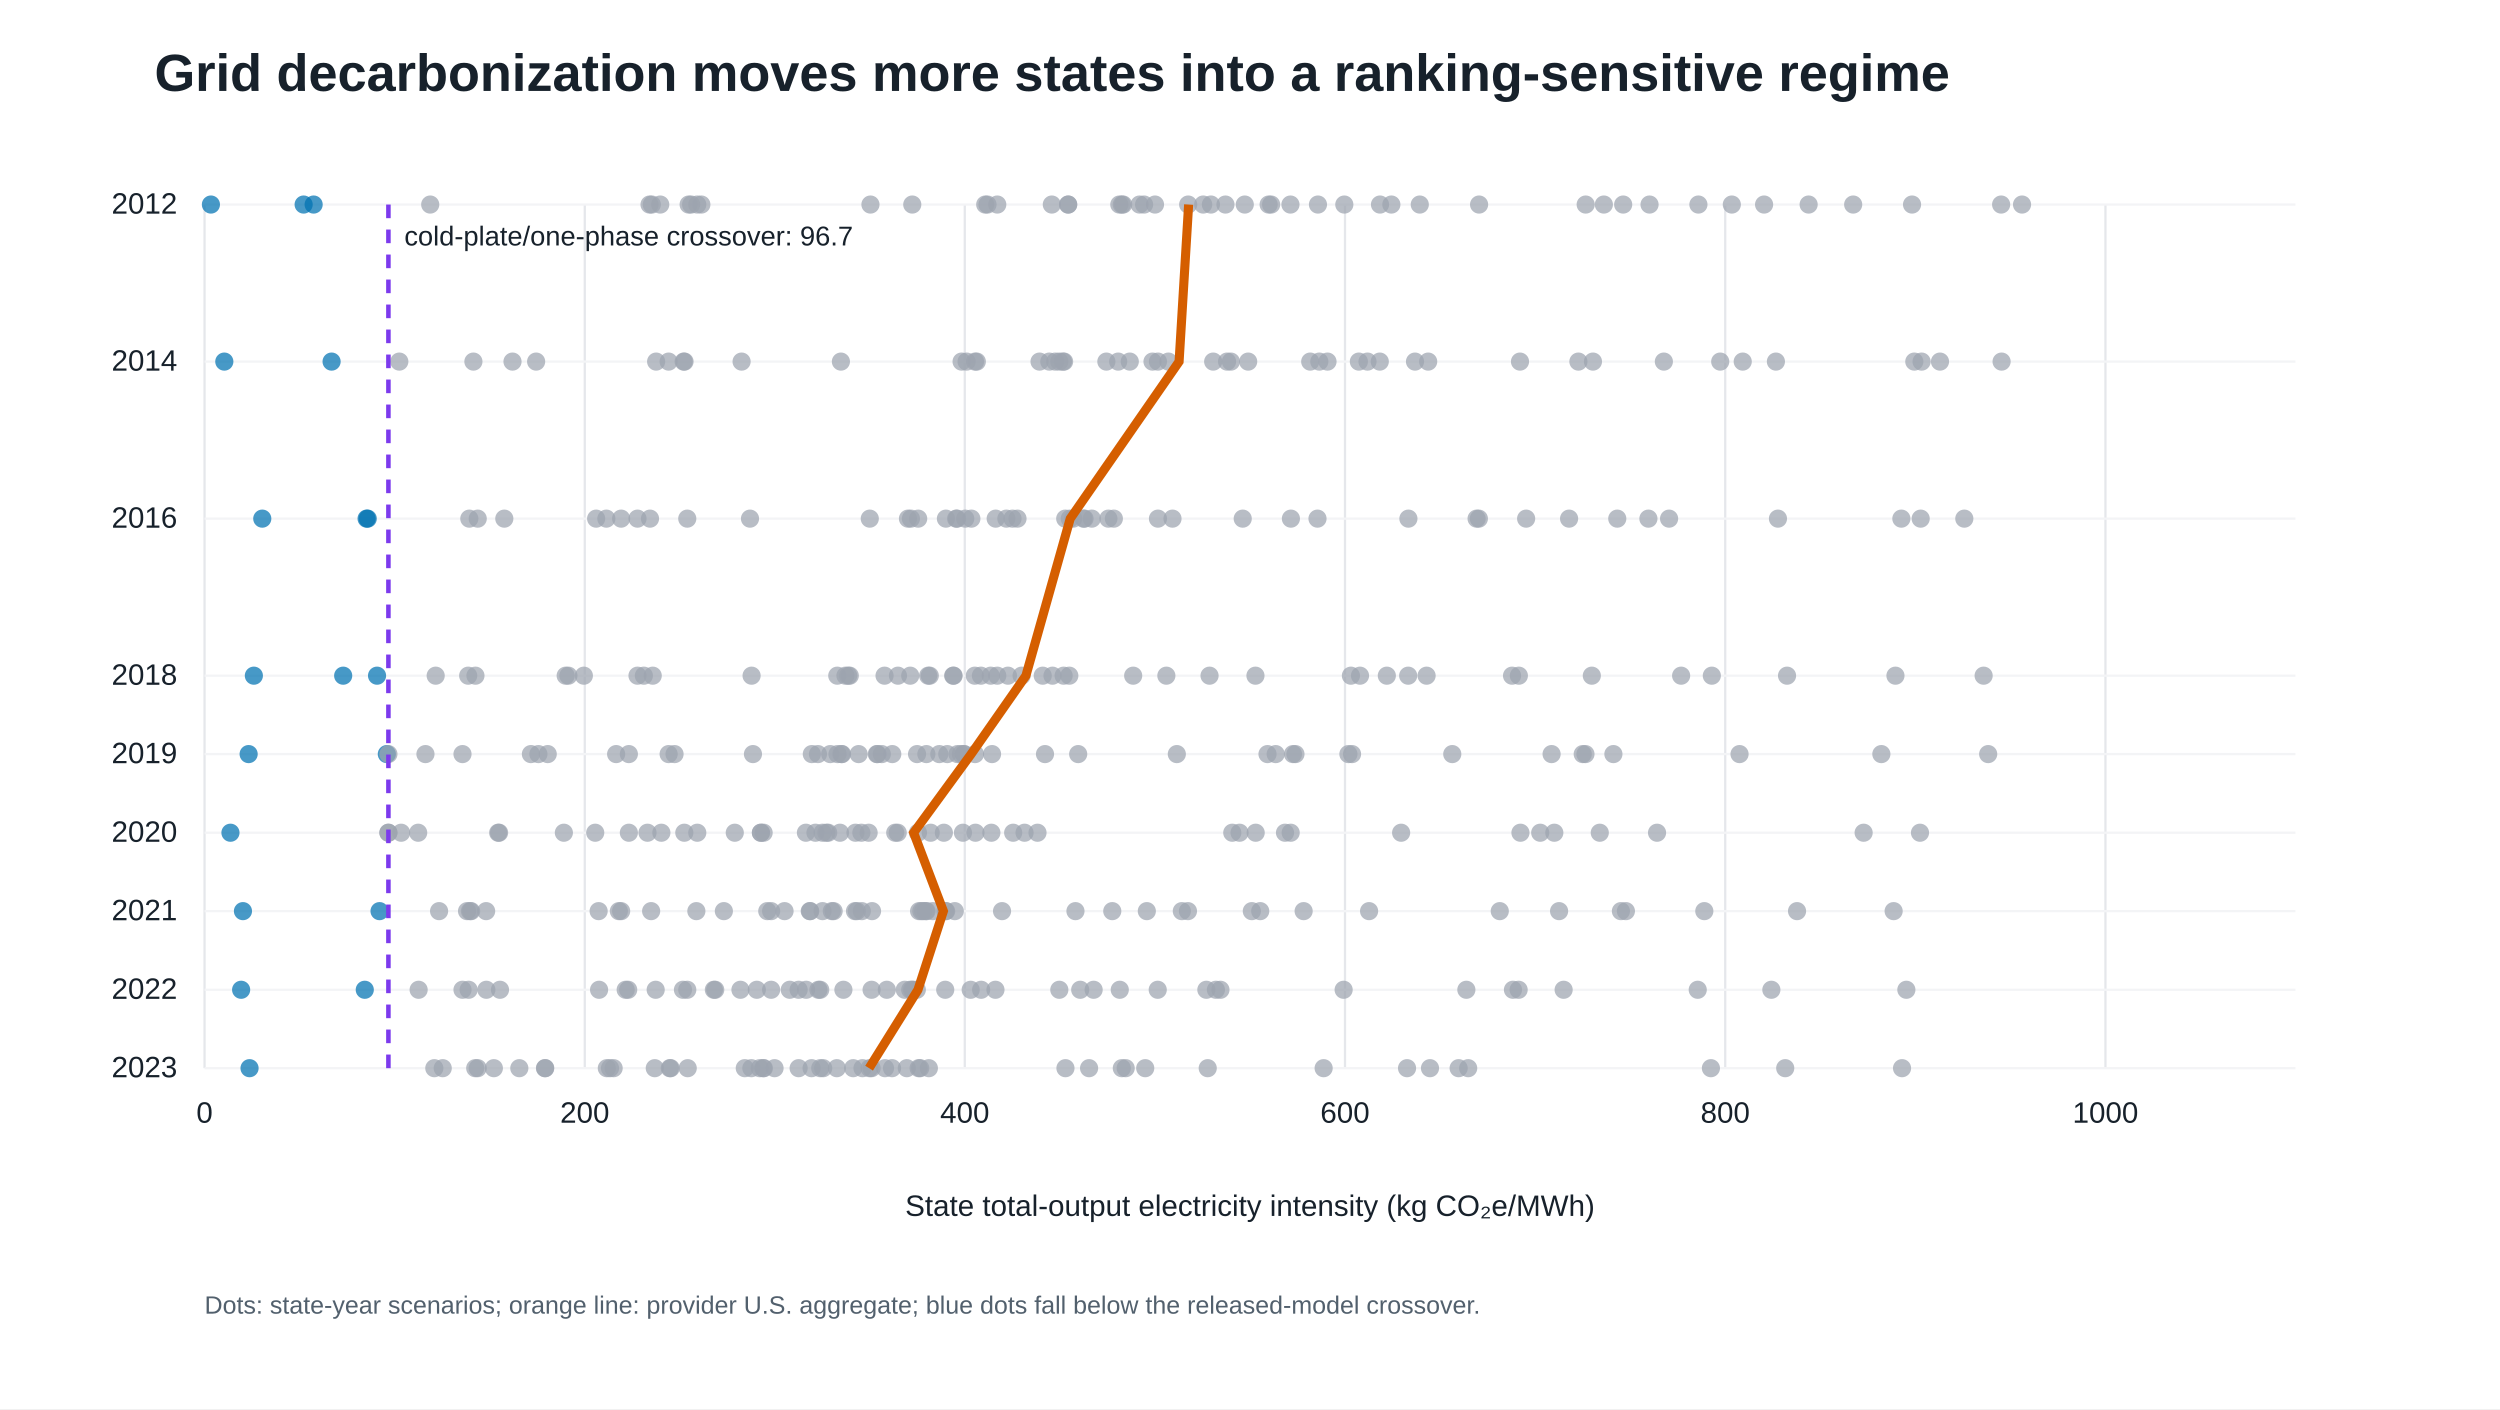
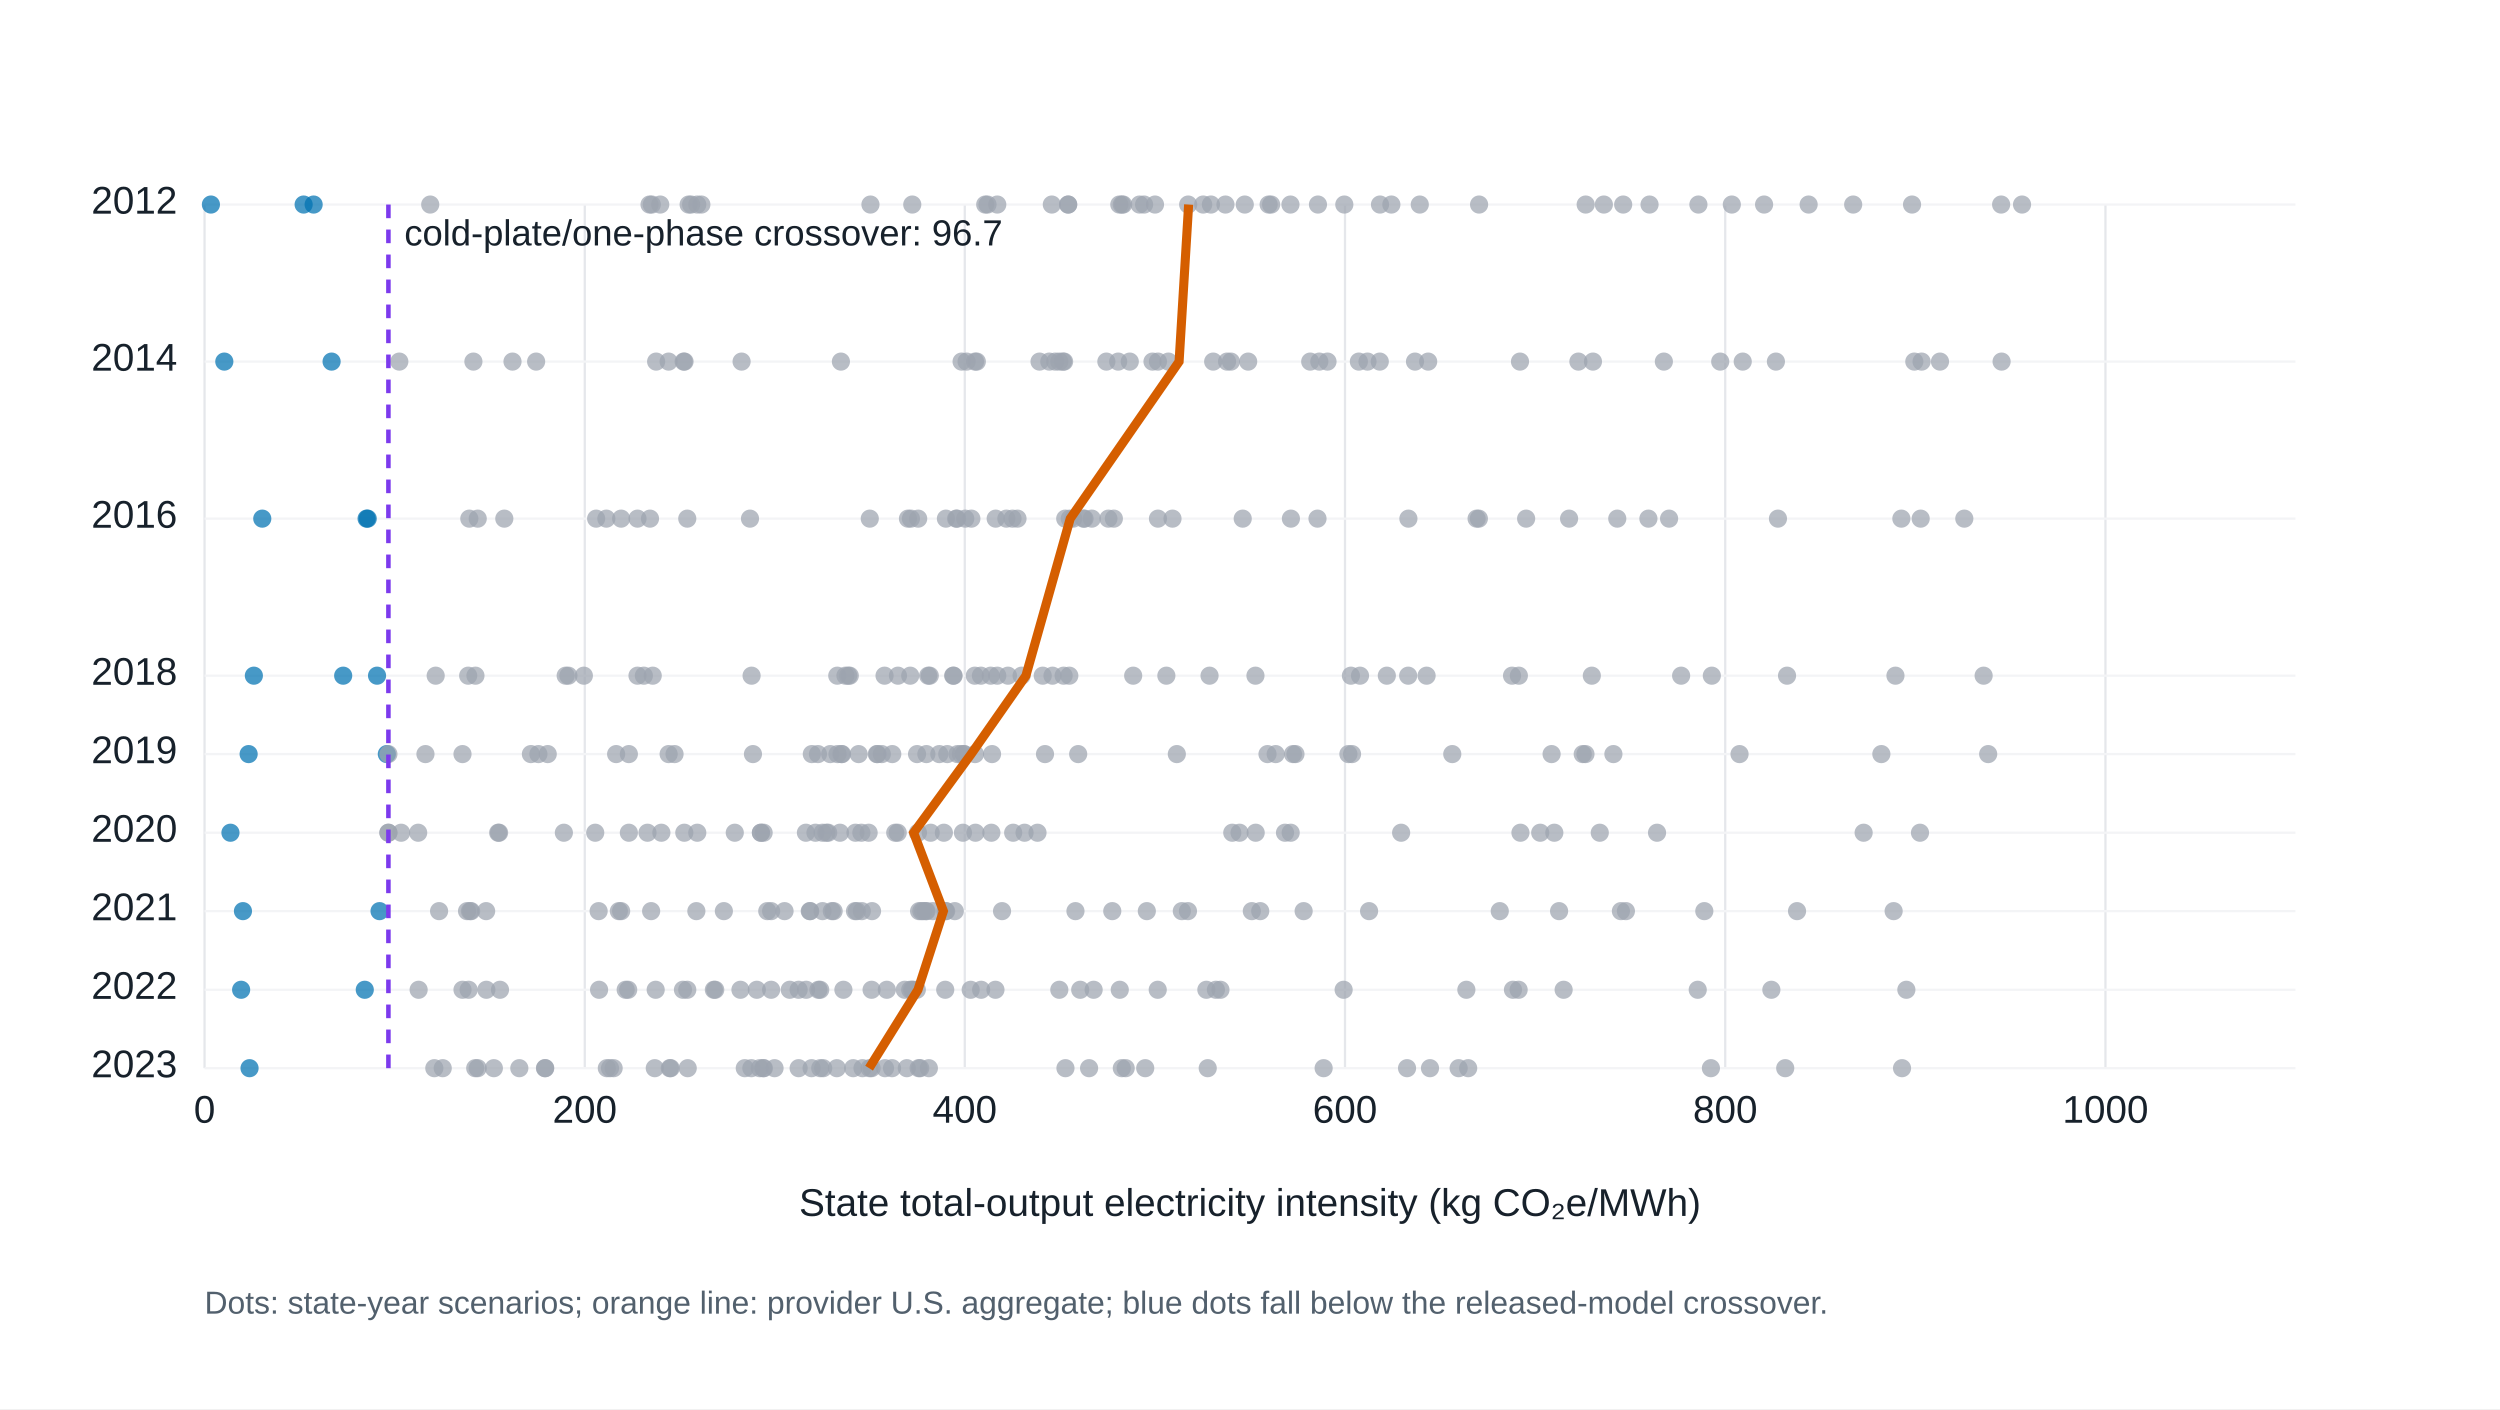
<svg xmlns="http://www.w3.org/2000/svg" width="1100" height="620" viewBox="0 0 1100 620" role="img" aria-label="Grid decarbonization moves more states into a ranking-sensitive regime">
-   <style>text{font-family:Arial,sans-serif;fill:#17212b}.title{font-size:23px;font-weight:700}.axis{font-size:13px}.label{font-size:12px}.note{font-size:11px;fill:#52606d}</style>
+   <style>text{font-family:Arial,sans-serif;fill:#17212b}.title{font-size:23px;font-weight:700}.axis{font-size:17px}.label{font-size:16px}.note{font-size:14px;fill:#52606d}</style>
  <rect width="100%" height="100%" fill="white" />
-   <text class="title" x="68" y="40">Grid decarbonization moves more states into a ranking-sensitive regime</text>
  <line x1="90.0" y1="90" x2="90.0" y2="470" stroke="#E5E7EB" />
  <text class="axis" x="90.0" y="494" text-anchor="middle">0</text>
  <line x1="257.3" y1="90" x2="257.3" y2="470" stroke="#E5E7EB" />
  <text class="axis" x="257.3" y="494" text-anchor="middle">200</text>
  <line x1="424.5" y1="90" x2="424.5" y2="470" stroke="#E5E7EB" />
  <text class="axis" x="424.5" y="494" text-anchor="middle">400</text>
  <line x1="591.8" y1="90" x2="591.8" y2="470" stroke="#E5E7EB" />
  <text class="axis" x="591.8" y="494" text-anchor="middle">600</text>
  <line x1="759.1" y1="90" x2="759.1" y2="470" stroke="#E5E7EB" />
  <text class="axis" x="759.1" y="494" text-anchor="middle">800</text>
  <line x1="926.4" y1="90" x2="926.4" y2="470" stroke="#E5E7EB" />
  <text class="axis" x="926.4" y="494" text-anchor="middle">1000</text>
  <line x1="90" y1="90.0" x2="1010" y2="90.0" stroke="#F3F4F6" />
  <text class="axis" x="78" y="94.0" text-anchor="end">2012</text>
  <line x1="90" y1="159.1" x2="1010" y2="159.1" stroke="#F3F4F6" />
  <text class="axis" x="78" y="163.1" text-anchor="end">2014</text>
  <line x1="90" y1="228.2" x2="1010" y2="228.2" stroke="#F3F4F6" />
  <text class="axis" x="78" y="232.2" text-anchor="end">2016</text>
  <line x1="90" y1="297.3" x2="1010" y2="297.3" stroke="#F3F4F6" />
  <text class="axis" x="78" y="301.3" text-anchor="end">2018</text>
  <line x1="90" y1="331.8" x2="1010" y2="331.8" stroke="#F3F4F6" />
  <text class="axis" x="78" y="335.8" text-anchor="end">2019</text>
  <line x1="90" y1="366.4" x2="1010" y2="366.4" stroke="#F3F4F6" />
  <text class="axis" x="78" y="370.4" text-anchor="end">2020</text>
  <line x1="90" y1="400.9" x2="1010" y2="400.9" stroke="#F3F4F6" />
  <text class="axis" x="78" y="404.9" text-anchor="end">2021</text>
  <line x1="90" y1="435.5" x2="1010" y2="435.5" stroke="#F3F4F6" />
  <text class="axis" x="78" y="439.5" text-anchor="end">2022</text>
  <line x1="90" y1="470.0" x2="1010" y2="470.0" stroke="#F3F4F6" />
  <text class="axis" x="78" y="474.0" text-anchor="end">2023</text>
  <circle cx="503.4" cy="90.0" r="4" fill="#9CA3AF" opacity="0.72" />
  <circle cx="470.0" cy="90.0" r="4" fill="#9CA3AF" opacity="0.72" />
  <circle cx="559.3" cy="90.0" r="4" fill="#9CA3AF" opacity="0.72" />
  <circle cx="493.6" cy="90.0" r="4" fill="#9CA3AF" opacity="0.72" />
  <circle cx="308.6" cy="90.0" r="4" fill="#9CA3AF" opacity="0.72" />
  <circle cx="725.8" cy="90.0" r="4" fill="#9CA3AF" opacity="0.72" />
  <circle cx="290.5" cy="90.0" r="4" fill="#9CA3AF" opacity="0.72" />
  <circle cx="558.2" cy="90.0" r="4" fill="#9CA3AF" opacity="0.72" />
  <circle cx="567.8" cy="90.0" r="4" fill="#9CA3AF" opacity="0.72" />
  <circle cx="522.8" cy="90.0" r="4" fill="#9CA3AF" opacity="0.72" />
  <circle cx="501.4" cy="90.0" r="4" fill="#9CA3AF" opacity="0.72" />
  <circle cx="650.8" cy="90.0" r="4" fill="#9CA3AF" opacity="0.72" />
  <circle cx="624.7" cy="90.0" r="4" fill="#9CA3AF" opacity="0.72" />
  <circle cx="133.6" cy="90.0" r="4" fill="#0072B2" opacity="0.72" />
  <circle cx="470.0" cy="90.0" r="4" fill="#9CA3AF" opacity="0.72" />
  <circle cx="815.4" cy="90.0" r="4" fill="#9CA3AF" opacity="0.72" />
  <circle cx="697.7" cy="90.0" r="4" fill="#9CA3AF" opacity="0.72" />
  <circle cx="880.5" cy="90.0" r="4" fill="#9CA3AF" opacity="0.72" />
  <circle cx="529.4" cy="90.0" r="4" fill="#9CA3AF" opacity="0.72" />
  <circle cx="433.5" cy="90.0" r="4" fill="#9CA3AF" opacity="0.72" />
  <circle cx="539.2" cy="90.0" r="4" fill="#9CA3AF" opacity="0.72" />
  <circle cx="306.8" cy="90.0" r="4" fill="#9CA3AF" opacity="0.72" />
  <circle cx="591.5" cy="90.0" r="4" fill="#9CA3AF" opacity="0.72" />
  <circle cx="532.8" cy="90.0" r="4" fill="#9CA3AF" opacity="0.72" />
  <circle cx="747.3" cy="90.0" r="4" fill="#9CA3AF" opacity="0.72" />
  <circle cx="462.8" cy="90.0" r="4" fill="#9CA3AF" opacity="0.72" />
  <circle cx="579.9" cy="90.0" r="4" fill="#9CA3AF" opacity="0.72" />
  <circle cx="492.5" cy="90.0" r="4" fill="#9CA3AF" opacity="0.72" />
  <circle cx="795.8" cy="90.0" r="4" fill="#9CA3AF" opacity="0.72" />
  <circle cx="714.2" cy="90.0" r="4" fill="#9CA3AF" opacity="0.72" />
  <circle cx="285.8" cy="90.0" r="4" fill="#9CA3AF" opacity="0.72" />
  <circle cx="286.8" cy="90.0" r="4" fill="#9CA3AF" opacity="0.72" />
  <circle cx="762.0" cy="90.0" r="4" fill="#9CA3AF" opacity="0.72" />
  <circle cx="438.8" cy="90.0" r="4" fill="#9CA3AF" opacity="0.72" />
  <circle cx="304.1" cy="90.0" r="4" fill="#9CA3AF" opacity="0.72" />
  <circle cx="705.7" cy="90.0" r="4" fill="#9CA3AF" opacity="0.72" />
  <circle cx="612.2" cy="90.0" r="4" fill="#9CA3AF" opacity="0.72" />
  <circle cx="189.3" cy="90.0" r="4" fill="#9CA3AF" opacity="0.72" />
  <circle cx="494.2" cy="90.0" r="4" fill="#9CA3AF" opacity="0.72" />
  <circle cx="434.5" cy="90.0" r="4" fill="#9CA3AF" opacity="0.72" />
  <circle cx="383.0" cy="90.0" r="4" fill="#9CA3AF" opacity="0.72" />
  <circle cx="303.0" cy="90.0" r="4" fill="#9CA3AF" opacity="0.72" />
  <circle cx="508.2" cy="90.0" r="4" fill="#9CA3AF" opacity="0.72" />
  <circle cx="547.7" cy="90.0" r="4" fill="#9CA3AF" opacity="0.72" />
  <circle cx="776.2" cy="90.0" r="4" fill="#9CA3AF" opacity="0.72" />
  <circle cx="401.4" cy="90.0" r="4" fill="#9CA3AF" opacity="0.72" />
  <circle cx="92.8" cy="90.0" r="4" fill="#0072B2" opacity="0.72" />
  <circle cx="138.0" cy="90.0" r="4" fill="#0072B2" opacity="0.72" />
  <circle cx="607.2" cy="90.0" r="4" fill="#9CA3AF" opacity="0.72" />
  <circle cx="841.3" cy="90.0" r="4" fill="#9CA3AF" opacity="0.72" />
  <circle cx="889.7" cy="90.0" r="4" fill="#9CA3AF" opacity="0.72" />
  <circle cx="423.1" cy="159.1" r="4" fill="#9CA3AF" opacity="0.72" />
  <circle cx="492.0" cy="159.1" r="4" fill="#9CA3AF" opacity="0.72" />
  <circle cx="580.5" cy="159.1" r="4" fill="#9CA3AF" opacity="0.72" />
  <circle cx="514.1" cy="159.1" r="4" fill="#9CA3AF" opacity="0.72" />
  <circle cx="300.8" cy="159.1" r="4" fill="#9CA3AF" opacity="0.72" />
  <circle cx="694.5" cy="159.1" r="4" fill="#9CA3AF" opacity="0.72" />
  <circle cx="294.2" cy="159.1" r="4" fill="#9CA3AF" opacity="0.72" />
  <circle cx="539.9" cy="159.1" r="4" fill="#9CA3AF" opacity="0.72" />
  <circle cx="486.8" cy="159.1" r="4" fill="#9CA3AF" opacity="0.72" />
  <circle cx="507.1" cy="159.1" r="4" fill="#9CA3AF" opacity="0.72" />
  <circle cx="509.5" cy="159.1" r="4" fill="#9CA3AF" opacity="0.72" />
  <circle cx="597.9" cy="159.1" r="4" fill="#9CA3AF" opacity="0.72" />
  <circle cx="601.7" cy="159.1" r="4" fill="#9CA3AF" opacity="0.72" />
  <circle cx="145.9" cy="159.1" r="4" fill="#0072B2" opacity="0.72" />
  <circle cx="468.2" cy="159.1" r="4" fill="#9CA3AF" opacity="0.72" />
  <circle cx="842.3" cy="159.1" r="4" fill="#9CA3AF" opacity="0.72" />
  <circle cx="628.4" cy="159.1" r="4" fill="#9CA3AF" opacity="0.72" />
  <circle cx="880.7" cy="159.1" r="4" fill="#9CA3AF" opacity="0.72" />
  <circle cx="461.7" cy="159.1" r="4" fill="#9CA3AF" opacity="0.72" />
  <circle cx="429.8" cy="159.1" r="4" fill="#9CA3AF" opacity="0.72" />
  <circle cx="533.8" cy="159.1" r="4" fill="#9CA3AF" opacity="0.72" />
  <circle cx="225.5" cy="159.1" r="4" fill="#9CA3AF" opacity="0.72" />
  <circle cx="576.5" cy="159.1" r="4" fill="#9CA3AF" opacity="0.72" />
  <circle cx="549.2" cy="159.1" r="4" fill="#9CA3AF" opacity="0.72" />
  <circle cx="756.9" cy="159.1" r="4" fill="#9CA3AF" opacity="0.72" />
  <circle cx="466.1" cy="159.1" r="4" fill="#9CA3AF" opacity="0.72" />
  <circle cx="584.1" cy="159.1" r="4" fill="#9CA3AF" opacity="0.72" />
  <circle cx="464.3" cy="159.1" r="4" fill="#9CA3AF" opacity="0.72" />
  <circle cx="781.4" cy="159.1" r="4" fill="#9CA3AF" opacity="0.72" />
  <circle cx="622.6" cy="159.1" r="4" fill="#9CA3AF" opacity="0.72" />
  <circle cx="235.9" cy="159.1" r="4" fill="#9CA3AF" opacity="0.72" />
  <circle cx="301.2" cy="159.1" r="4" fill="#9CA3AF" opacity="0.72" />
  <circle cx="732.1" cy="159.1" r="4" fill="#9CA3AF" opacity="0.72" />
  <circle cx="457.4" cy="159.1" r="4" fill="#9CA3AF" opacity="0.72" />
  <circle cx="288.7" cy="159.1" r="4" fill="#9CA3AF" opacity="0.72" />
  <circle cx="700.9" cy="159.1" r="4" fill="#9CA3AF" opacity="0.72" />
  <circle cx="607.1" cy="159.1" r="4" fill="#9CA3AF" opacity="0.72" />
  <circle cx="208.3" cy="159.1" r="4" fill="#9CA3AF" opacity="0.72" />
  <circle cx="467.7" cy="159.1" r="4" fill="#9CA3AF" opacity="0.72" />
  <circle cx="429.0" cy="159.1" r="4" fill="#9CA3AF" opacity="0.72" />
  <circle cx="370.0" cy="159.1" r="4" fill="#9CA3AF" opacity="0.72" />
  <circle cx="326.3" cy="159.1" r="4" fill="#9CA3AF" opacity="0.72" />
  <circle cx="497.1" cy="159.1" r="4" fill="#9CA3AF" opacity="0.72" />
  <circle cx="541.6" cy="159.1" r="4" fill="#9CA3AF" opacity="0.72" />
  <circle cx="766.8" cy="159.1" r="4" fill="#9CA3AF" opacity="0.72" />
  <circle cx="425.3" cy="159.1" r="4" fill="#9CA3AF" opacity="0.72" />
  <circle cx="98.7" cy="159.1" r="4" fill="#0072B2" opacity="0.72" />
  <circle cx="175.7" cy="159.1" r="4" fill="#9CA3AF" opacity="0.72" />
  <circle cx="668.8" cy="159.1" r="4" fill="#9CA3AF" opacity="0.72" />
  <circle cx="845.5" cy="159.1" r="4" fill="#9CA3AF" opacity="0.72" />
  <circle cx="853.6" cy="159.1" r="4" fill="#9CA3AF" opacity="0.72" />
  <circle cx="442.8" cy="228.2" r="4" fill="#9CA3AF" opacity="0.72" />
  <circle cx="438.1" cy="228.2" r="4" fill="#9CA3AF" opacity="0.72" />
  <circle cx="515.9" cy="228.2" r="4" fill="#9CA3AF" opacity="0.72" />
  <circle cx="445.5" cy="228.2" r="4" fill="#9CA3AF" opacity="0.72" />
  <circle cx="262.3" cy="228.2" r="4" fill="#9CA3AF" opacity="0.72" />
  <circle cx="650.7" cy="228.2" r="4" fill="#9CA3AF" opacity="0.72" />
  <circle cx="280.5" cy="228.2" r="4" fill="#9CA3AF" opacity="0.72" />
  <circle cx="273.3" cy="228.2" r="4" fill="#9CA3AF" opacity="0.72" />
  <circle cx="427.4" cy="228.2" r="4" fill="#9CA3AF" opacity="0.72" />
  <circle cx="480.4" cy="228.2" r="4" fill="#9CA3AF" opacity="0.72" />
  <circle cx="472.2" cy="228.2" r="4" fill="#9CA3AF" opacity="0.72" />
  <circle cx="671.5" cy="228.2" r="4" fill="#9CA3AF" opacity="0.72" />
  <circle cx="470.7" cy="228.2" r="4" fill="#9CA3AF" opacity="0.72" />
  <circle cx="161.8" cy="228.2" r="4" fill="#0072B2" opacity="0.72" />
  <circle cx="399.5" cy="228.2" r="4" fill="#9CA3AF" opacity="0.72" />
  <circle cx="782.3" cy="228.2" r="4" fill="#9CA3AF" opacity="0.72" />
  <circle cx="546.8" cy="228.2" r="4" fill="#9CA3AF" opacity="0.72" />
  <circle cx="836.6" cy="228.2" r="4" fill="#9CA3AF" opacity="0.72" />
  <circle cx="424.7" cy="228.2" r="4" fill="#9CA3AF" opacity="0.72" />
  <circle cx="404.0" cy="228.2" r="4" fill="#9CA3AF" opacity="0.72" />
  <circle cx="476.7" cy="228.2" r="4" fill="#9CA3AF" opacity="0.72" />
  <circle cx="221.9" cy="228.2" r="4" fill="#9CA3AF" opacity="0.72" />
  <circle cx="509.5" cy="228.2" r="4" fill="#9CA3AF" opacity="0.72" />
  <circle cx="477.2" cy="228.2" r="4" fill="#9CA3AF" opacity="0.72" />
  <circle cx="734.4" cy="228.2" r="4" fill="#9CA3AF" opacity="0.72" />
  <circle cx="447.7" cy="228.2" r="4" fill="#9CA3AF" opacity="0.72" />
  <circle cx="568.0" cy="228.2" r="4" fill="#9CA3AF" opacity="0.72" />
  <circle cx="421.1" cy="228.2" r="4" fill="#9CA3AF" opacity="0.72" />
  <circle cx="725.3" cy="228.2" r="4" fill="#9CA3AF" opacity="0.72" />
  <circle cx="579.7" cy="228.2" r="4" fill="#9CA3AF" opacity="0.72" />
  <circle cx="210.2" cy="228.2" r="4" fill="#9CA3AF" opacity="0.72" />
  <circle cx="302.4" cy="228.2" r="4" fill="#9CA3AF" opacity="0.72" />
  <circle cx="690.4" cy="228.2" r="4" fill="#9CA3AF" opacity="0.72" />
  <circle cx="382.7" cy="228.2" r="4" fill="#9CA3AF" opacity="0.72" />
  <circle cx="266.8" cy="228.2" r="4" fill="#9CA3AF" opacity="0.72" />
  <circle cx="649.7" cy="228.2" r="4" fill="#9CA3AF" opacity="0.72" />
  <circle cx="487.7" cy="228.2" r="4" fill="#9CA3AF" opacity="0.72" />
  <circle cx="206.5" cy="228.2" r="4" fill="#9CA3AF" opacity="0.72" />
  <circle cx="416.2" cy="228.2" r="4" fill="#9CA3AF" opacity="0.72" />
  <circle cx="420.7" cy="228.2" r="4" fill="#9CA3AF" opacity="0.72" />
  <circle cx="330.0" cy="228.2" r="4" fill="#9CA3AF" opacity="0.72" />
  <circle cx="286.0" cy="228.2" r="4" fill="#9CA3AF" opacity="0.72" />
  <circle cx="468.7" cy="228.2" r="4" fill="#9CA3AF" opacity="0.72" />
  <circle cx="490.1" cy="228.2" r="4" fill="#9CA3AF" opacity="0.72" />
  <circle cx="711.6" cy="228.2" r="4" fill="#9CA3AF" opacity="0.72" />
  <circle cx="400.8" cy="228.2" r="4" fill="#9CA3AF" opacity="0.72" />
  <circle cx="115.4" cy="228.2" r="4" fill="#0072B2" opacity="0.72" />
  <circle cx="161.3" cy="228.2" r="4" fill="#0072B2" opacity="0.72" />
  <circle cx="619.7" cy="228.2" r="4" fill="#9CA3AF" opacity="0.72" />
  <circle cx="845.1" cy="228.2" r="4" fill="#9CA3AF" opacity="0.72" />
  <circle cx="864.3" cy="228.2" r="4" fill="#9CA3AF" opacity="0.72" />
  <circle cx="435.9" cy="297.3" r="4" fill="#9CA3AF" opacity="0.72" />
  <circle cx="419.4" cy="297.3" r="4" fill="#9CA3AF" opacity="0.72" />
  <circle cx="552.4" cy="297.3" r="4" fill="#9CA3AF" opacity="0.72" />
  <circle cx="458.8" cy="297.3" r="4" fill="#9CA3AF" opacity="0.72" />
  <circle cx="250.1" cy="297.3" r="4" fill="#9CA3AF" opacity="0.72" />
  <circle cx="610.2" cy="297.3" r="4" fill="#9CA3AF" opacity="0.72" />
  <circle cx="283.3" cy="297.3" r="4" fill="#9CA3AF" opacity="0.72" />
  <circle cx="256.9" cy="297.3" r="4" fill="#9CA3AF" opacity="0.72" />
  <circle cx="431.6" cy="297.3" r="4" fill="#9CA3AF" opacity="0.72" />
  <circle cx="449.5" cy="297.3" r="4" fill="#9CA3AF" opacity="0.72" />
  <circle cx="443.5" cy="297.3" r="4" fill="#9CA3AF" opacity="0.72" />
  <circle cx="668.3" cy="297.3" r="4" fill="#9CA3AF" opacity="0.72" />
  <circle cx="498.6" cy="297.3" r="4" fill="#9CA3AF" opacity="0.72" />
  <circle cx="151.0" cy="297.3" r="4" fill="#0072B2" opacity="0.72" />
  <circle cx="400.5" cy="297.3" r="4" fill="#9CA3AF" opacity="0.72" />
  <circle cx="753.2" cy="297.3" r="4" fill="#9CA3AF" opacity="0.72" />
  <circle cx="468.0" cy="297.3" r="4" fill="#9CA3AF" opacity="0.72" />
  <circle cx="786.3" cy="297.3" r="4" fill="#9CA3AF" opacity="0.72" />
  <circle cx="408.4" cy="297.3" r="4" fill="#9CA3AF" opacity="0.72" />
  <circle cx="368.4" cy="297.3" r="4" fill="#9CA3AF" opacity="0.72" />
  <circle cx="409.1" cy="297.3" r="4" fill="#9CA3AF" opacity="0.72" />
  <circle cx="191.7" cy="297.3" r="4" fill="#9CA3AF" opacity="0.72" />
  <circle cx="513.2" cy="297.3" r="4" fill="#9CA3AF" opacity="0.72" />
  <circle cx="470.5" cy="297.3" r="4" fill="#9CA3AF" opacity="0.72" />
  <circle cx="739.7" cy="297.3" r="4" fill="#9CA3AF" opacity="0.72" />
  <circle cx="438.8" cy="297.3" r="4" fill="#9CA3AF" opacity="0.72" />
  <circle cx="532.2" cy="297.3" r="4" fill="#9CA3AF" opacity="0.72" />
  <circle cx="395.1" cy="297.3" r="4" fill="#9CA3AF" opacity="0.72" />
  <circle cx="665.3" cy="297.3" r="4" fill="#9CA3AF" opacity="0.72" />
  <circle cx="627.7" cy="297.3" r="4" fill="#9CA3AF" opacity="0.72" />
  <circle cx="206.0" cy="297.3" r="4" fill="#9CA3AF" opacity="0.72" />
  <circle cx="280.5" cy="297.3" r="4" fill="#9CA3AF" opacity="0.72" />
  <circle cx="598.4" cy="297.3" r="4" fill="#9CA3AF" opacity="0.72" />
  <circle cx="373.2" cy="297.3" r="4" fill="#9CA3AF" opacity="0.72" />
  <circle cx="248.9" cy="297.3" r="4" fill="#9CA3AF" opacity="0.72" />
  <circle cx="594.4" cy="297.3" r="4" fill="#9CA3AF" opacity="0.72" />
  <circle cx="428.9" cy="297.3" r="4" fill="#9CA3AF" opacity="0.72" />
  <circle cx="209.2" cy="297.3" r="4" fill="#9CA3AF" opacity="0.72" />
  <circle cx="389.2" cy="297.3" r="4" fill="#9CA3AF" opacity="0.72" />
  <circle cx="419.6" cy="297.3" r="4" fill="#9CA3AF" opacity="0.72" />
  <circle cx="330.7" cy="297.3" r="4" fill="#9CA3AF" opacity="0.72" />
  <circle cx="287.2" cy="297.3" r="4" fill="#9CA3AF" opacity="0.72" />
  <circle cx="373.9" cy="297.3" r="4" fill="#9CA3AF" opacity="0.72" />
  <circle cx="463.1" cy="297.3" r="4" fill="#9CA3AF" opacity="0.72" />
  <circle cx="700.4" cy="297.3" r="4" fill="#9CA3AF" opacity="0.72" />
  <circle cx="372.0" cy="297.3" r="4" fill="#9CA3AF" opacity="0.72" />
  <circle cx="111.7" cy="297.3" r="4" fill="#0072B2" opacity="0.72" />
  <circle cx="165.9" cy="297.3" r="4" fill="#0072B2" opacity="0.72" />
  <circle cx="619.6" cy="297.3" r="4" fill="#9CA3AF" opacity="0.72" />
  <circle cx="834.0" cy="297.3" r="4" fill="#9CA3AF" opacity="0.72" />
  <circle cx="872.8" cy="297.3" r="4" fill="#9CA3AF" opacity="0.72" />
  <circle cx="459.8" cy="331.8" r="4" fill="#9CA3AF" opacity="0.72" />
  <circle cx="388.0" cy="331.8" r="4" fill="#9CA3AF" opacity="0.72" />
  <circle cx="517.8" cy="331.8" r="4" fill="#9CA3AF" opacity="0.72" />
  <circle cx="421.3" cy="331.8" r="4" fill="#9CA3AF" opacity="0.72" />
  <circle cx="236.9" cy="331.8" r="4" fill="#9CA3AF" opacity="0.72" />
  <circle cx="594.9" cy="331.8" r="4" fill="#9CA3AF" opacity="0.72" />
  <circle cx="271.1" cy="331.8" r="4" fill="#9CA3AF" opacity="0.72" />
  <circle cx="392.6" cy="331.8" r="4" fill="#9CA3AF" opacity="0.72" />
  <circle cx="359.9" cy="331.8" r="4" fill="#9CA3AF" opacity="0.72" />
  <circle cx="422.8" cy="331.8" r="4" fill="#9CA3AF" opacity="0.72" />
  <circle cx="424.2" cy="331.8" r="4" fill="#9CA3AF" opacity="0.72" />
  <circle cx="682.7" cy="331.8" r="4" fill="#9CA3AF" opacity="0.72" />
  <circle cx="416.8" cy="331.8" r="4" fill="#9CA3AF" opacity="0.72" />
  <circle cx="170.2" cy="331.8" r="4" fill="#0072B2" opacity="0.72" />
  <circle cx="365.3" cy="331.8" r="4" fill="#9CA3AF" opacity="0.72" />
  <circle cx="709.9" cy="331.8" r="4" fill="#9CA3AF" opacity="0.72" />
  <circle cx="429.0" cy="331.8" r="4" fill="#9CA3AF" opacity="0.72" />
  <circle cx="765.4" cy="331.8" r="4" fill="#9CA3AF" opacity="0.72" />
  <circle cx="403.5" cy="331.8" r="4" fill="#9CA3AF" opacity="0.72" />
  <circle cx="386.1" cy="331.8" r="4" fill="#9CA3AF" opacity="0.72" />
  <circle cx="370.2" cy="331.8" r="4" fill="#9CA3AF" opacity="0.72" />
  <circle cx="170.9" cy="331.8" r="4" fill="#9CA3AF" opacity="0.72" />
  <circle cx="474.4" cy="331.8" r="4" fill="#9CA3AF" opacity="0.72" />
  <circle cx="424.1" cy="331.8" r="4" fill="#9CA3AF" opacity="0.72" />
  <circle cx="696.4" cy="331.8" r="4" fill="#9CA3AF" opacity="0.72" />
  <circle cx="407.6" cy="331.8" r="4" fill="#9CA3AF" opacity="0.72" />
  <circle cx="568.9" cy="331.8" r="4" fill="#9CA3AF" opacity="0.72" />
  <circle cx="385.8" cy="331.8" r="4" fill="#9CA3AF" opacity="0.72" />
  <circle cx="639.0" cy="331.8" r="4" fill="#9CA3AF" opacity="0.72" />
  <circle cx="570.0" cy="331.8" r="4" fill="#9CA3AF" opacity="0.72" />
  <circle cx="187.2" cy="331.8" r="4" fill="#9CA3AF" opacity="0.72" />
  <circle cx="296.8" cy="331.8" r="4" fill="#9CA3AF" opacity="0.72" />
  <circle cx="593.3" cy="331.8" r="4" fill="#9CA3AF" opacity="0.72" />
  <circle cx="370.5" cy="331.8" r="4" fill="#9CA3AF" opacity="0.72" />
  <circle cx="233.6" cy="331.8" r="4" fill="#9CA3AF" opacity="0.72" />
  <circle cx="561.3" cy="331.8" r="4" fill="#9CA3AF" opacity="0.72" />
  <circle cx="368.5" cy="331.8" r="4" fill="#9CA3AF" opacity="0.72" />
  <circle cx="241.0" cy="331.8" r="4" fill="#9CA3AF" opacity="0.72" />
  <circle cx="377.8" cy="331.8" r="4" fill="#9CA3AF" opacity="0.72" />
  <circle cx="413.3" cy="331.8" r="4" fill="#9CA3AF" opacity="0.72" />
  <circle cx="294.2" cy="331.8" r="4" fill="#9CA3AF" opacity="0.72" />
  <circle cx="276.7" cy="331.8" r="4" fill="#9CA3AF" opacity="0.72" />
  <circle cx="357.2" cy="331.8" r="4" fill="#9CA3AF" opacity="0.72" />
  <circle cx="436.5" cy="331.8" r="4" fill="#9CA3AF" opacity="0.72" />
  <circle cx="697.6" cy="331.8" r="4" fill="#9CA3AF" opacity="0.72" />
  <circle cx="331.3" cy="331.8" r="4" fill="#9CA3AF" opacity="0.72" />
  <circle cx="109.4" cy="331.8" r="4" fill="#0072B2" opacity="0.72" />
  <circle cx="203.5" cy="331.8" r="4" fill="#9CA3AF" opacity="0.72" />
  <circle cx="557.7" cy="331.8" r="4" fill="#9CA3AF" opacity="0.72" />
  <circle cx="827.8" cy="331.8" r="4" fill="#9CA3AF" opacity="0.72" />
  <circle cx="874.8" cy="331.8" r="4" fill="#9CA3AF" opacity="0.72" />
  <circle cx="456.5" cy="366.4" r="4" fill="#9CA3AF" opacity="0.72" />
  <circle cx="363.6" cy="366.4" r="4" fill="#9CA3AF" opacity="0.72" />
  <circle cx="450.8" cy="366.4" r="4" fill="#9CA3AF" opacity="0.72" />
  <circle cx="369.6" cy="366.4" r="4" fill="#9CA3AF" opacity="0.72" />
  <circle cx="261.9" cy="366.4" r="4" fill="#9CA3AF" opacity="0.72" />
  <circle cx="552.5" cy="366.4" r="4" fill="#9CA3AF" opacity="0.72" />
  <circle cx="291.0" cy="366.4" r="4" fill="#9CA3AF" opacity="0.72" />
  <circle cx="393.9" cy="366.4" r="4" fill="#9CA3AF" opacity="0.72" />
  <circle cx="376.4" cy="366.4" r="4" fill="#9CA3AF" opacity="0.72" />
  <circle cx="409.5" cy="366.4" r="4" fill="#9CA3AF" opacity="0.72" />
  <circle cx="364.4" cy="366.4" r="4" fill="#9CA3AF" opacity="0.72" />
  <circle cx="669.0" cy="366.4" r="4" fill="#9CA3AF" opacity="0.72" />
  <circle cx="323.3" cy="366.4" r="4" fill="#9CA3AF" opacity="0.72" />
  <circle cx="170.9" cy="366.4" r="4" fill="#9CA3AF" opacity="0.72" />
  <circle cx="301.1" cy="366.4" r="4" fill="#9CA3AF" opacity="0.72" />
  <circle cx="677.7" cy="366.4" r="4" fill="#9CA3AF" opacity="0.72" />
  <circle cx="395.0" cy="366.4" r="4" fill="#9CA3AF" opacity="0.72" />
  <circle cx="729.1" cy="366.4" r="4" fill="#9CA3AF" opacity="0.72" />
  <circle cx="379.0" cy="366.4" r="4" fill="#9CA3AF" opacity="0.72" />
  <circle cx="423.7" cy="366.4" r="4" fill="#9CA3AF" opacity="0.72" />
  <circle cx="334.8" cy="366.4" r="4" fill="#9CA3AF" opacity="0.72" />
  <circle cx="176.5" cy="366.4" r="4" fill="#9CA3AF" opacity="0.72" />
  <circle cx="445.8" cy="366.4" r="4" fill="#9CA3AF" opacity="0.72" />
  <circle cx="382.2" cy="366.4" r="4" fill="#9CA3AF" opacity="0.72" />
  <circle cx="703.9" cy="366.4" r="4" fill="#9CA3AF" opacity="0.72" />
  <circle cx="429.2" cy="366.4" r="4" fill="#9CA3AF" opacity="0.72" />
  <circle cx="436.2" cy="366.4" r="4" fill="#9CA3AF" opacity="0.72" />
  <circle cx="336.0" cy="366.4" r="4" fill="#9CA3AF" opacity="0.72" />
  <circle cx="616.5" cy="366.4" r="4" fill="#9CA3AF" opacity="0.72" />
  <circle cx="545.4" cy="366.4" r="4" fill="#9CA3AF" opacity="0.72" />
  <circle cx="184.0" cy="366.4" r="4" fill="#9CA3AF" opacity="0.72" />
  <circle cx="276.7" cy="366.4" r="4" fill="#9CA3AF" opacity="0.72" />
  <circle cx="567.9" cy="366.4" r="4" fill="#9CA3AF" opacity="0.72" />
  <circle cx="361.9" cy="366.4" r="4" fill="#9CA3AF" opacity="0.72" />
  <circle cx="248.1" cy="366.4" r="4" fill="#9CA3AF" opacity="0.72" />
  <circle cx="565.4" cy="366.4" r="4" fill="#9CA3AF" opacity="0.72" />
  <circle cx="358.8" cy="366.4" r="4" fill="#9CA3AF" opacity="0.72" />
  <circle cx="219.6" cy="366.4" r="4" fill="#9CA3AF" opacity="0.72" />
  <circle cx="354.6" cy="366.4" r="4" fill="#9CA3AF" opacity="0.72" />
  <circle cx="403.9" cy="366.4" r="4" fill="#9CA3AF" opacity="0.72" />
  <circle cx="284.9" cy="366.4" r="4" fill="#9CA3AF" opacity="0.72" />
  <circle cx="219.2" cy="366.4" r="4" fill="#9CA3AF" opacity="0.72" />
  <circle cx="306.8" cy="366.4" r="4" fill="#9CA3AF" opacity="0.72" />
  <circle cx="415.3" cy="366.4" r="4" fill="#9CA3AF" opacity="0.72" />
  <circle cx="683.9" cy="366.4" r="4" fill="#9CA3AF" opacity="0.72" />
  <circle cx="334.8" cy="366.4" r="4" fill="#9CA3AF" opacity="0.72" />
  <circle cx="101.4" cy="366.4" r="4" fill="#0072B2" opacity="0.72" />
  <circle cx="170.9" cy="366.4" r="4" fill="#9CA3AF" opacity="0.72" />
  <circle cx="542.2" cy="366.4" r="4" fill="#9CA3AF" opacity="0.72" />
  <circle cx="820.0" cy="366.4" r="4" fill="#9CA3AF" opacity="0.72" />
  <circle cx="844.8" cy="366.4" r="4" fill="#9CA3AF" opacity="0.72" />
  <circle cx="440.9" cy="400.9" r="4" fill="#9CA3AF" opacity="0.72" />
  <circle cx="376.2" cy="400.9" r="4" fill="#9CA3AF" opacity="0.72" />
  <circle cx="504.6" cy="400.9" r="4" fill="#9CA3AF" opacity="0.72" />
  <circle cx="366.0" cy="400.9" r="4" fill="#9CA3AF" opacity="0.72" />
  <circle cx="272.3" cy="400.9" r="4" fill="#9CA3AF" opacity="0.72" />
  <circle cx="554.5" cy="400.9" r="4" fill="#9CA3AF" opacity="0.72" />
  <circle cx="286.5" cy="400.9" r="4" fill="#9CA3AF" opacity="0.72" />
  <circle cx="337.6" cy="400.9" r="4" fill="#9CA3AF" opacity="0.72" />
  <circle cx="420.1" cy="400.9" r="4" fill="#9CA3AF" opacity="0.72" />
  <circle cx="407.7" cy="400.9" r="4" fill="#9CA3AF" opacity="0.72" />
  <circle cx="379.2" cy="400.9" r="4" fill="#9CA3AF" opacity="0.72" />
  <circle cx="659.9" cy="400.9" r="4" fill="#9CA3AF" opacity="0.72" />
  <circle cx="383.7" cy="400.9" r="4" fill="#9CA3AF" opacity="0.72" />
  <circle cx="193.2" cy="400.9" r="4" fill="#9CA3AF" opacity="0.72" />
  <circle cx="339.3" cy="400.9" r="4" fill="#9CA3AF" opacity="0.72" />
  <circle cx="713.2" cy="400.9" r="4" fill="#9CA3AF" opacity="0.72" />
  <circle cx="410.4" cy="400.9" r="4" fill="#9CA3AF" opacity="0.72" />
  <circle cx="749.9" cy="400.9" r="4" fill="#9CA3AF" opacity="0.72" />
  <circle cx="404.4" cy="400.9" r="4" fill="#9CA3AF" opacity="0.72" />
  <circle cx="416.0" cy="400.9" r="4" fill="#9CA3AF" opacity="0.72" />
  <circle cx="356.3" cy="400.9" r="4" fill="#9CA3AF" opacity="0.72" />
  <circle cx="207.3" cy="400.9" r="4" fill="#9CA3AF" opacity="0.72" />
  <circle cx="473.2" cy="400.9" r="4" fill="#9CA3AF" opacity="0.72" />
  <circle cx="405.4" cy="400.9" r="4" fill="#9CA3AF" opacity="0.72" />
  <circle cx="715.4" cy="400.9" r="4" fill="#9CA3AF" opacity="0.72" />
  <circle cx="407.3" cy="400.9" r="4" fill="#9CA3AF" opacity="0.72" />
  <circle cx="489.4" cy="400.9" r="4" fill="#9CA3AF" opacity="0.72" />
  <circle cx="345.2" cy="400.9" r="4" fill="#9CA3AF" opacity="0.72" />
  <circle cx="602.4" cy="400.9" r="4" fill="#9CA3AF" opacity="0.72" />
  <circle cx="520.0" cy="400.9" r="4" fill="#9CA3AF" opacity="0.72" />
  <circle cx="206.8" cy="400.9" r="4" fill="#9CA3AF" opacity="0.72" />
  <circle cx="273.3" cy="400.9" r="4" fill="#9CA3AF" opacity="0.72" />
  <circle cx="522.7" cy="400.9" r="4" fill="#9CA3AF" opacity="0.72" />
  <circle cx="361.9" cy="400.9" r="4" fill="#9CA3AF" opacity="0.72" />
  <circle cx="263.4" cy="400.9" r="4" fill="#9CA3AF" opacity="0.72" />
  <circle cx="550.8" cy="400.9" r="4" fill="#9CA3AF" opacity="0.72" />
  <circle cx="377.0" cy="400.9" r="4" fill="#9CA3AF" opacity="0.72" />
  <circle cx="213.9" cy="400.9" r="4" fill="#9CA3AF" opacity="0.72" />
  <circle cx="366.8" cy="400.9" r="4" fill="#9CA3AF" opacity="0.72" />
  <circle cx="406.2" cy="400.9" r="4" fill="#9CA3AF" opacity="0.72" />
  <circle cx="306.4" cy="400.9" r="4" fill="#9CA3AF" opacity="0.72" />
  <circle cx="205.5" cy="400.9" r="4" fill="#9CA3AF" opacity="0.72" />
  <circle cx="356.5" cy="400.9" r="4" fill="#9CA3AF" opacity="0.72" />
  <circle cx="416.3" cy="400.9" r="4" fill="#9CA3AF" opacity="0.72" />
  <circle cx="686.0" cy="400.9" r="4" fill="#9CA3AF" opacity="0.72" />
  <circle cx="318.5" cy="400.9" r="4" fill="#9CA3AF" opacity="0.72" />
  <circle cx="106.9" cy="400.9" r="4" fill="#0072B2" opacity="0.72" />
  <circle cx="167.0" cy="400.9" r="4" fill="#0072B2" opacity="0.72" />
  <circle cx="573.6" cy="400.9" r="4" fill="#9CA3AF" opacity="0.72" />
  <circle cx="833.2" cy="400.9" r="4" fill="#9CA3AF" opacity="0.72" />
  <circle cx="790.7" cy="400.9" r="4" fill="#9CA3AF" opacity="0.72" />
  <circle cx="438.0" cy="435.5" r="4" fill="#9CA3AF" opacity="0.72" />
  <circle cx="390.2" cy="435.5" r="4" fill="#9CA3AF" opacity="0.72" />
  <circle cx="492.7" cy="435.5" r="4" fill="#9CA3AF" opacity="0.72" />
  <circle cx="360.1" cy="435.5" r="4" fill="#9CA3AF" opacity="0.72" />
  <circle cx="263.6" cy="435.5" r="4" fill="#9CA3AF" opacity="0.72" />
  <circle cx="535.0" cy="435.5" r="4" fill="#9CA3AF" opacity="0.72" />
  <circle cx="288.5" cy="435.5" r="4" fill="#9CA3AF" opacity="0.72" />
  <circle cx="300.5" cy="435.5" r="4" fill="#9CA3AF" opacity="0.72" />
  <circle cx="431.7" cy="435.5" r="4" fill="#9CA3AF" opacity="0.72" />
  <circle cx="400.5" cy="435.5" r="4" fill="#9CA3AF" opacity="0.72" />
  <circle cx="371.1" cy="435.5" r="4" fill="#9CA3AF" opacity="0.72" />
  <circle cx="645.2" cy="435.5" r="4" fill="#9CA3AF" opacity="0.72" />
  <circle cx="325.8" cy="435.5" r="4" fill="#9CA3AF" opacity="0.72" />
  <circle cx="184.2" cy="435.5" r="4" fill="#9CA3AF" opacity="0.72" />
  <circle cx="314.7" cy="435.5" r="4" fill="#9CA3AF" opacity="0.72" />
  <circle cx="688.0" cy="435.5" r="4" fill="#9CA3AF" opacity="0.72" />
  <circle cx="403.4" cy="435.5" r="4" fill="#9CA3AF" opacity="0.72" />
  <circle cx="747.0" cy="435.5" r="4" fill="#9CA3AF" opacity="0.72" />
  <circle cx="401.3" cy="435.5" r="4" fill="#9CA3AF" opacity="0.72" />
  <circle cx="415.9" cy="435.5" r="4" fill="#9CA3AF" opacity="0.72" />
  <circle cx="333.0" cy="435.5" r="4" fill="#9CA3AF" opacity="0.72" />
  <circle cx="220.0" cy="435.5" r="4" fill="#9CA3AF" opacity="0.72" />
  <circle cx="475.3" cy="435.5" r="4" fill="#9CA3AF" opacity="0.72" />
  <circle cx="383.5" cy="435.5" r="4" fill="#9CA3AF" opacity="0.72" />
  <circle cx="665.7" cy="435.5" r="4" fill="#9CA3AF" opacity="0.72" />
  <circle cx="427.1" cy="435.5" r="4" fill="#9CA3AF" opacity="0.72" />
  <circle cx="481.2" cy="435.5" r="4" fill="#9CA3AF" opacity="0.72" />
  <circle cx="339.3" cy="435.5" r="4" fill="#9CA3AF" opacity="0.72" />
  <circle cx="591.2" cy="435.5" r="4" fill="#9CA3AF" opacity="0.72" />
  <circle cx="509.4" cy="435.5" r="4" fill="#9CA3AF" opacity="0.72" />
  <circle cx="206.2" cy="435.5" r="4" fill="#9CA3AF" opacity="0.72" />
  <circle cx="275.3" cy="435.5" r="4" fill="#9CA3AF" opacity="0.72" />
  <circle cx="466.1" cy="435.5" r="4" fill="#9CA3AF" opacity="0.72" />
  <circle cx="347.5" cy="435.5" r="4" fill="#9CA3AF" opacity="0.72" />
  <circle cx="276.4" cy="435.5" r="4" fill="#9CA3AF" opacity="0.72" />
  <circle cx="530.8" cy="435.5" r="4" fill="#9CA3AF" opacity="0.72" />
  <circle cx="351.4" cy="435.5" r="4" fill="#9CA3AF" opacity="0.72" />
  <circle cx="203.5" cy="435.5" r="4" fill="#9CA3AF" opacity="0.72" />
  <circle cx="360.9" cy="435.5" r="4" fill="#9CA3AF" opacity="0.72" />
  <circle cx="398.1" cy="435.5" r="4" fill="#9CA3AF" opacity="0.72" />
  <circle cx="302.4" cy="435.5" r="4" fill="#9CA3AF" opacity="0.72" />
  <circle cx="214.0" cy="435.5" r="4" fill="#9CA3AF" opacity="0.72" />
  <circle cx="354.7" cy="435.5" r="4" fill="#9CA3AF" opacity="0.72" />
  <circle cx="401.8" cy="435.5" r="4" fill="#9CA3AF" opacity="0.72" />
  <circle cx="668.2" cy="435.5" r="4" fill="#9CA3AF" opacity="0.72" />
  <circle cx="314.1" cy="435.5" r="4" fill="#9CA3AF" opacity="0.72" />
  <circle cx="106.1" cy="435.5" r="4" fill="#0072B2" opacity="0.72" />
  <circle cx="160.5" cy="435.5" r="4" fill="#0072B2" opacity="0.72" />
  <circle cx="537.0" cy="435.5" r="4" fill="#9CA3AF" opacity="0.72" />
  <circle cx="838.8" cy="435.5" r="4" fill="#9CA3AF" opacity="0.72" />
  <circle cx="779.4" cy="435.5" r="4" fill="#9CA3AF" opacity="0.72" />
  <circle cx="399.0" cy="470.0" r="4" fill="#9CA3AF" opacity="0.72" />
  <circle cx="360.9" cy="470.0" r="4" fill="#9CA3AF" opacity="0.72" />
  <circle cx="468.8" cy="470.0" r="4" fill="#9CA3AF" opacity="0.72" />
  <circle cx="351.4" cy="470.0" r="4" fill="#9CA3AF" opacity="0.72" />
  <circle cx="239.8" cy="470.0" r="4" fill="#9CA3AF" opacity="0.72" />
  <circle cx="503.9" cy="470.0" r="4" fill="#9CA3AF" opacity="0.72" />
  <circle cx="295.1" cy="470.0" r="4" fill="#9CA3AF" opacity="0.72" />
  <circle cx="239.9" cy="470.0" r="4" fill="#9CA3AF" opacity="0.72" />
  <circle cx="357.1" cy="470.0" r="4" fill="#9CA3AF" opacity="0.72" />
  <circle cx="389.4" cy="470.0" r="4" fill="#9CA3AF" opacity="0.72" />
  <circle cx="362.2" cy="470.0" r="4" fill="#9CA3AF" opacity="0.72" />
  <circle cx="619.1" cy="470.0" r="4" fill="#9CA3AF" opacity="0.72" />
  <circle cx="330.6" cy="470.0" r="4" fill="#9CA3AF" opacity="0.72" />
  <circle cx="209.1" cy="470.0" r="4" fill="#9CA3AF" opacity="0.72" />
  <circle cx="270.0" cy="470.0" r="4" fill="#9CA3AF" opacity="0.72" />
  <circle cx="646.0" cy="470.0" r="4" fill="#9CA3AF" opacity="0.72" />
  <circle cx="368.2" cy="470.0" r="4" fill="#9CA3AF" opacity="0.72" />
  <circle cx="752.8" cy="470.0" r="4" fill="#9CA3AF" opacity="0.72" />
  <circle cx="379.5" cy="470.0" r="4" fill="#9CA3AF" opacity="0.72" />
  <circle cx="404.9" cy="470.0" r="4" fill="#9CA3AF" opacity="0.72" />
  <circle cx="288.1" cy="470.0" r="4" fill="#9CA3AF" opacity="0.72" />
  <circle cx="210.2" cy="470.0" r="4" fill="#9CA3AF" opacity="0.72" />
  <circle cx="392.5" cy="470.0" r="4" fill="#9CA3AF" opacity="0.72" />
  <circle cx="375.4" cy="470.0" r="4" fill="#9CA3AF" opacity="0.72" />
  <circle cx="641.8" cy="470.0" r="4" fill="#9CA3AF" opacity="0.72" />
  <circle cx="404.2" cy="470.0" r="4" fill="#9CA3AF" opacity="0.72" />
  <circle cx="493.6" cy="470.0" r="4" fill="#9CA3AF" opacity="0.72" />
  <circle cx="327.7" cy="470.0" r="4" fill="#9CA3AF" opacity="0.72" />
  <circle cx="582.4" cy="470.0" r="4" fill="#9CA3AF" opacity="0.72" />
  <circle cx="479.2" cy="470.0" r="4" fill="#9CA3AF" opacity="0.72" />
  <circle cx="194.8" cy="470.0" r="4" fill="#9CA3AF" opacity="0.72" />
  <circle cx="268.4" cy="470.0" r="4" fill="#9CA3AF" opacity="0.72" />
  <circle cx="383.5" cy="470.0" r="4" fill="#9CA3AF" opacity="0.72" />
  <circle cx="334.3" cy="470.0" r="4" fill="#9CA3AF" opacity="0.72" />
  <circle cx="267.0" cy="470.0" r="4" fill="#9CA3AF" opacity="0.72" />
  <circle cx="495.3" cy="470.0" r="4" fill="#9CA3AF" opacity="0.72" />
  <circle cx="336.1" cy="470.0" r="4" fill="#9CA3AF" opacity="0.72" />
  <circle cx="228.5" cy="470.0" r="4" fill="#9CA3AF" opacity="0.72" />
  <circle cx="335.8" cy="470.0" r="4" fill="#9CA3AF" opacity="0.72" />
  <circle cx="408.7" cy="470.0" r="4" fill="#9CA3AF" opacity="0.72" />
  <circle cx="302.6" cy="470.0" r="4" fill="#9CA3AF" opacity="0.72" />
  <circle cx="217.3" cy="470.0" r="4" fill="#9CA3AF" opacity="0.72" />
  <circle cx="340.8" cy="470.0" r="4" fill="#9CA3AF" opacity="0.72" />
  <circle cx="382.6" cy="470.0" r="4" fill="#9CA3AF" opacity="0.72" />
  <circle cx="629.2" cy="470.0" r="4" fill="#9CA3AF" opacity="0.72" />
  <circle cx="294.7" cy="470.0" r="4" fill="#9CA3AF" opacity="0.72" />
  <circle cx="109.8" cy="470.0" r="4" fill="#0072B2" opacity="0.72" />
  <circle cx="191.1" cy="470.0" r="4" fill="#9CA3AF" opacity="0.72" />
  <circle cx="531.4" cy="470.0" r="4" fill="#9CA3AF" opacity="0.72" />
  <circle cx="836.9" cy="470.0" r="4" fill="#9CA3AF" opacity="0.72" />
  <circle cx="785.5" cy="470.0" r="4" fill="#9CA3AF" opacity="0.72" />
  <polyline points="523.0,90.0 518.8,159.1 470.9,228.2 451.4,297.3 427.3,331.8 402.0,366.4 415.1,400.9 403.9,435.5 382.4,470.0" fill="none" stroke="#D55E00" stroke-width="4" />
  <line x1="170.9" y1="90" x2="170.9" y2="470" stroke="#7C3AED" stroke-width="2" stroke-dasharray="6 5" />
  <text class="label" x="177.9" y="108">cold-plate/one-phase crossover: 96.7</text>
  <text class="axis" x="550" y="535" text-anchor="middle">State total-output electricity intensity (kg CO₂e/MWh)</text>
  <text class="note" x="90" y="578">Dots: state-year scenarios; orange line: provider U.S. aggregate; blue dots fall below the released-model crossover.</text>
</svg>
